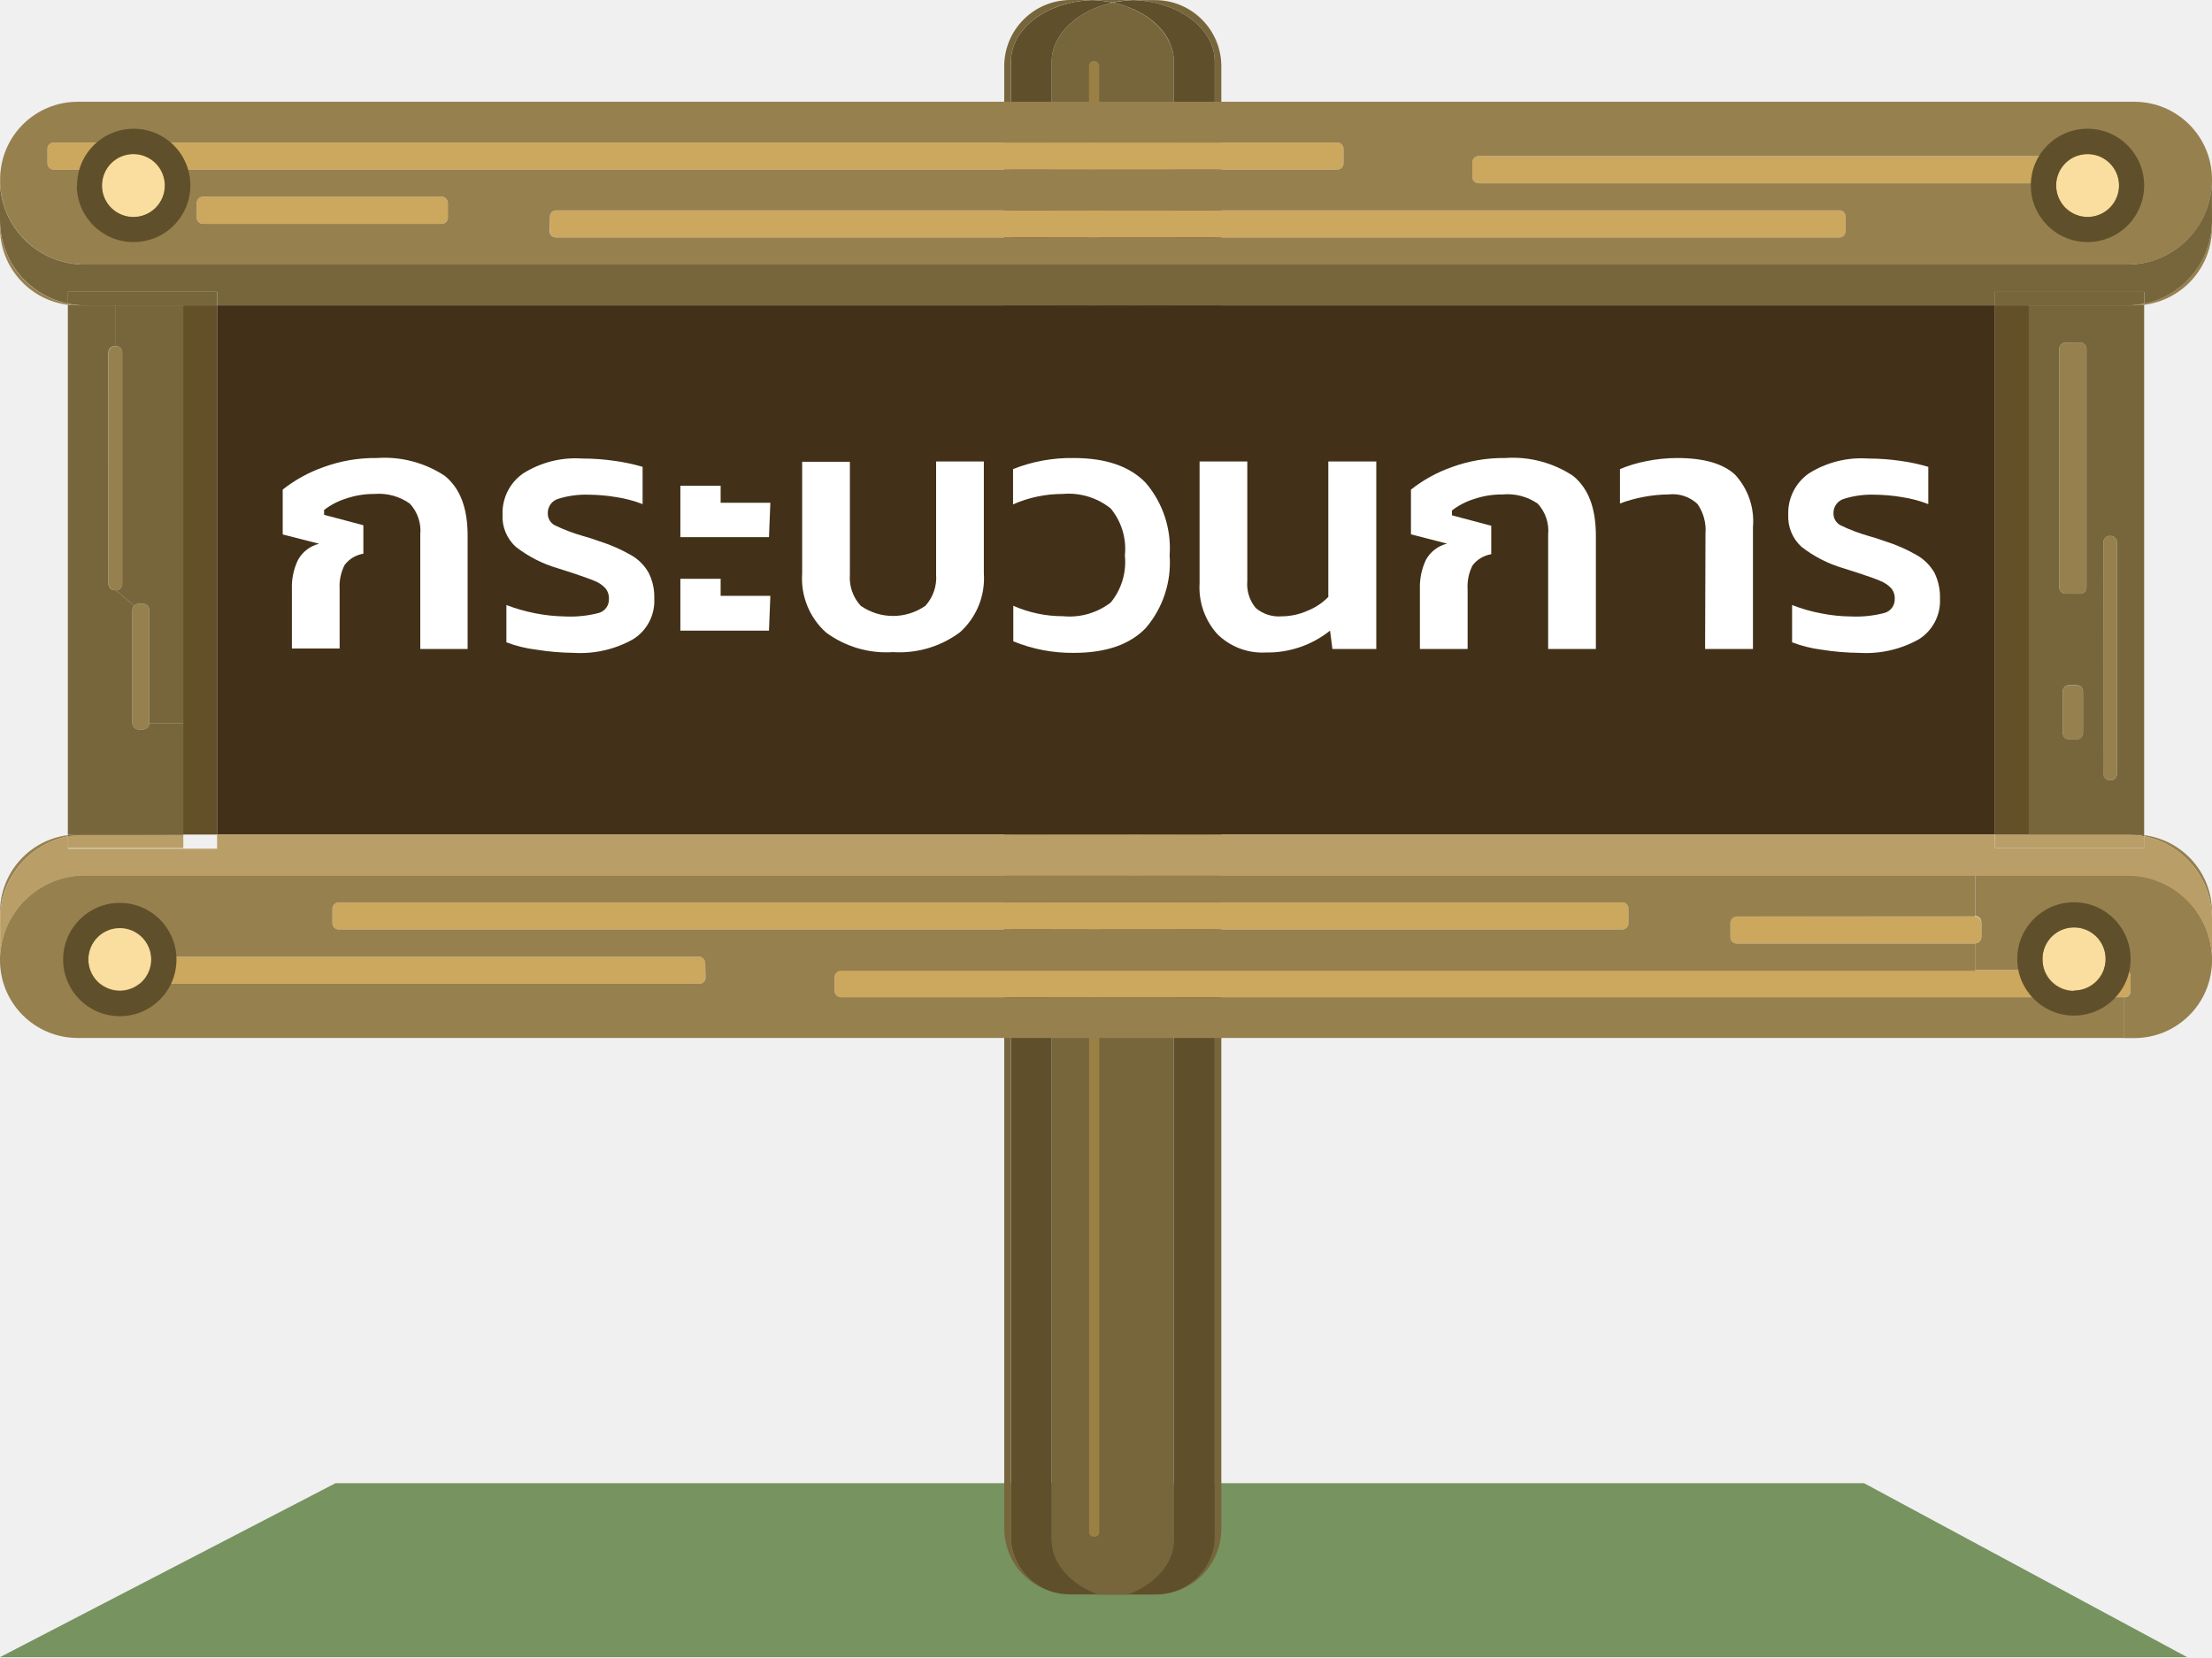
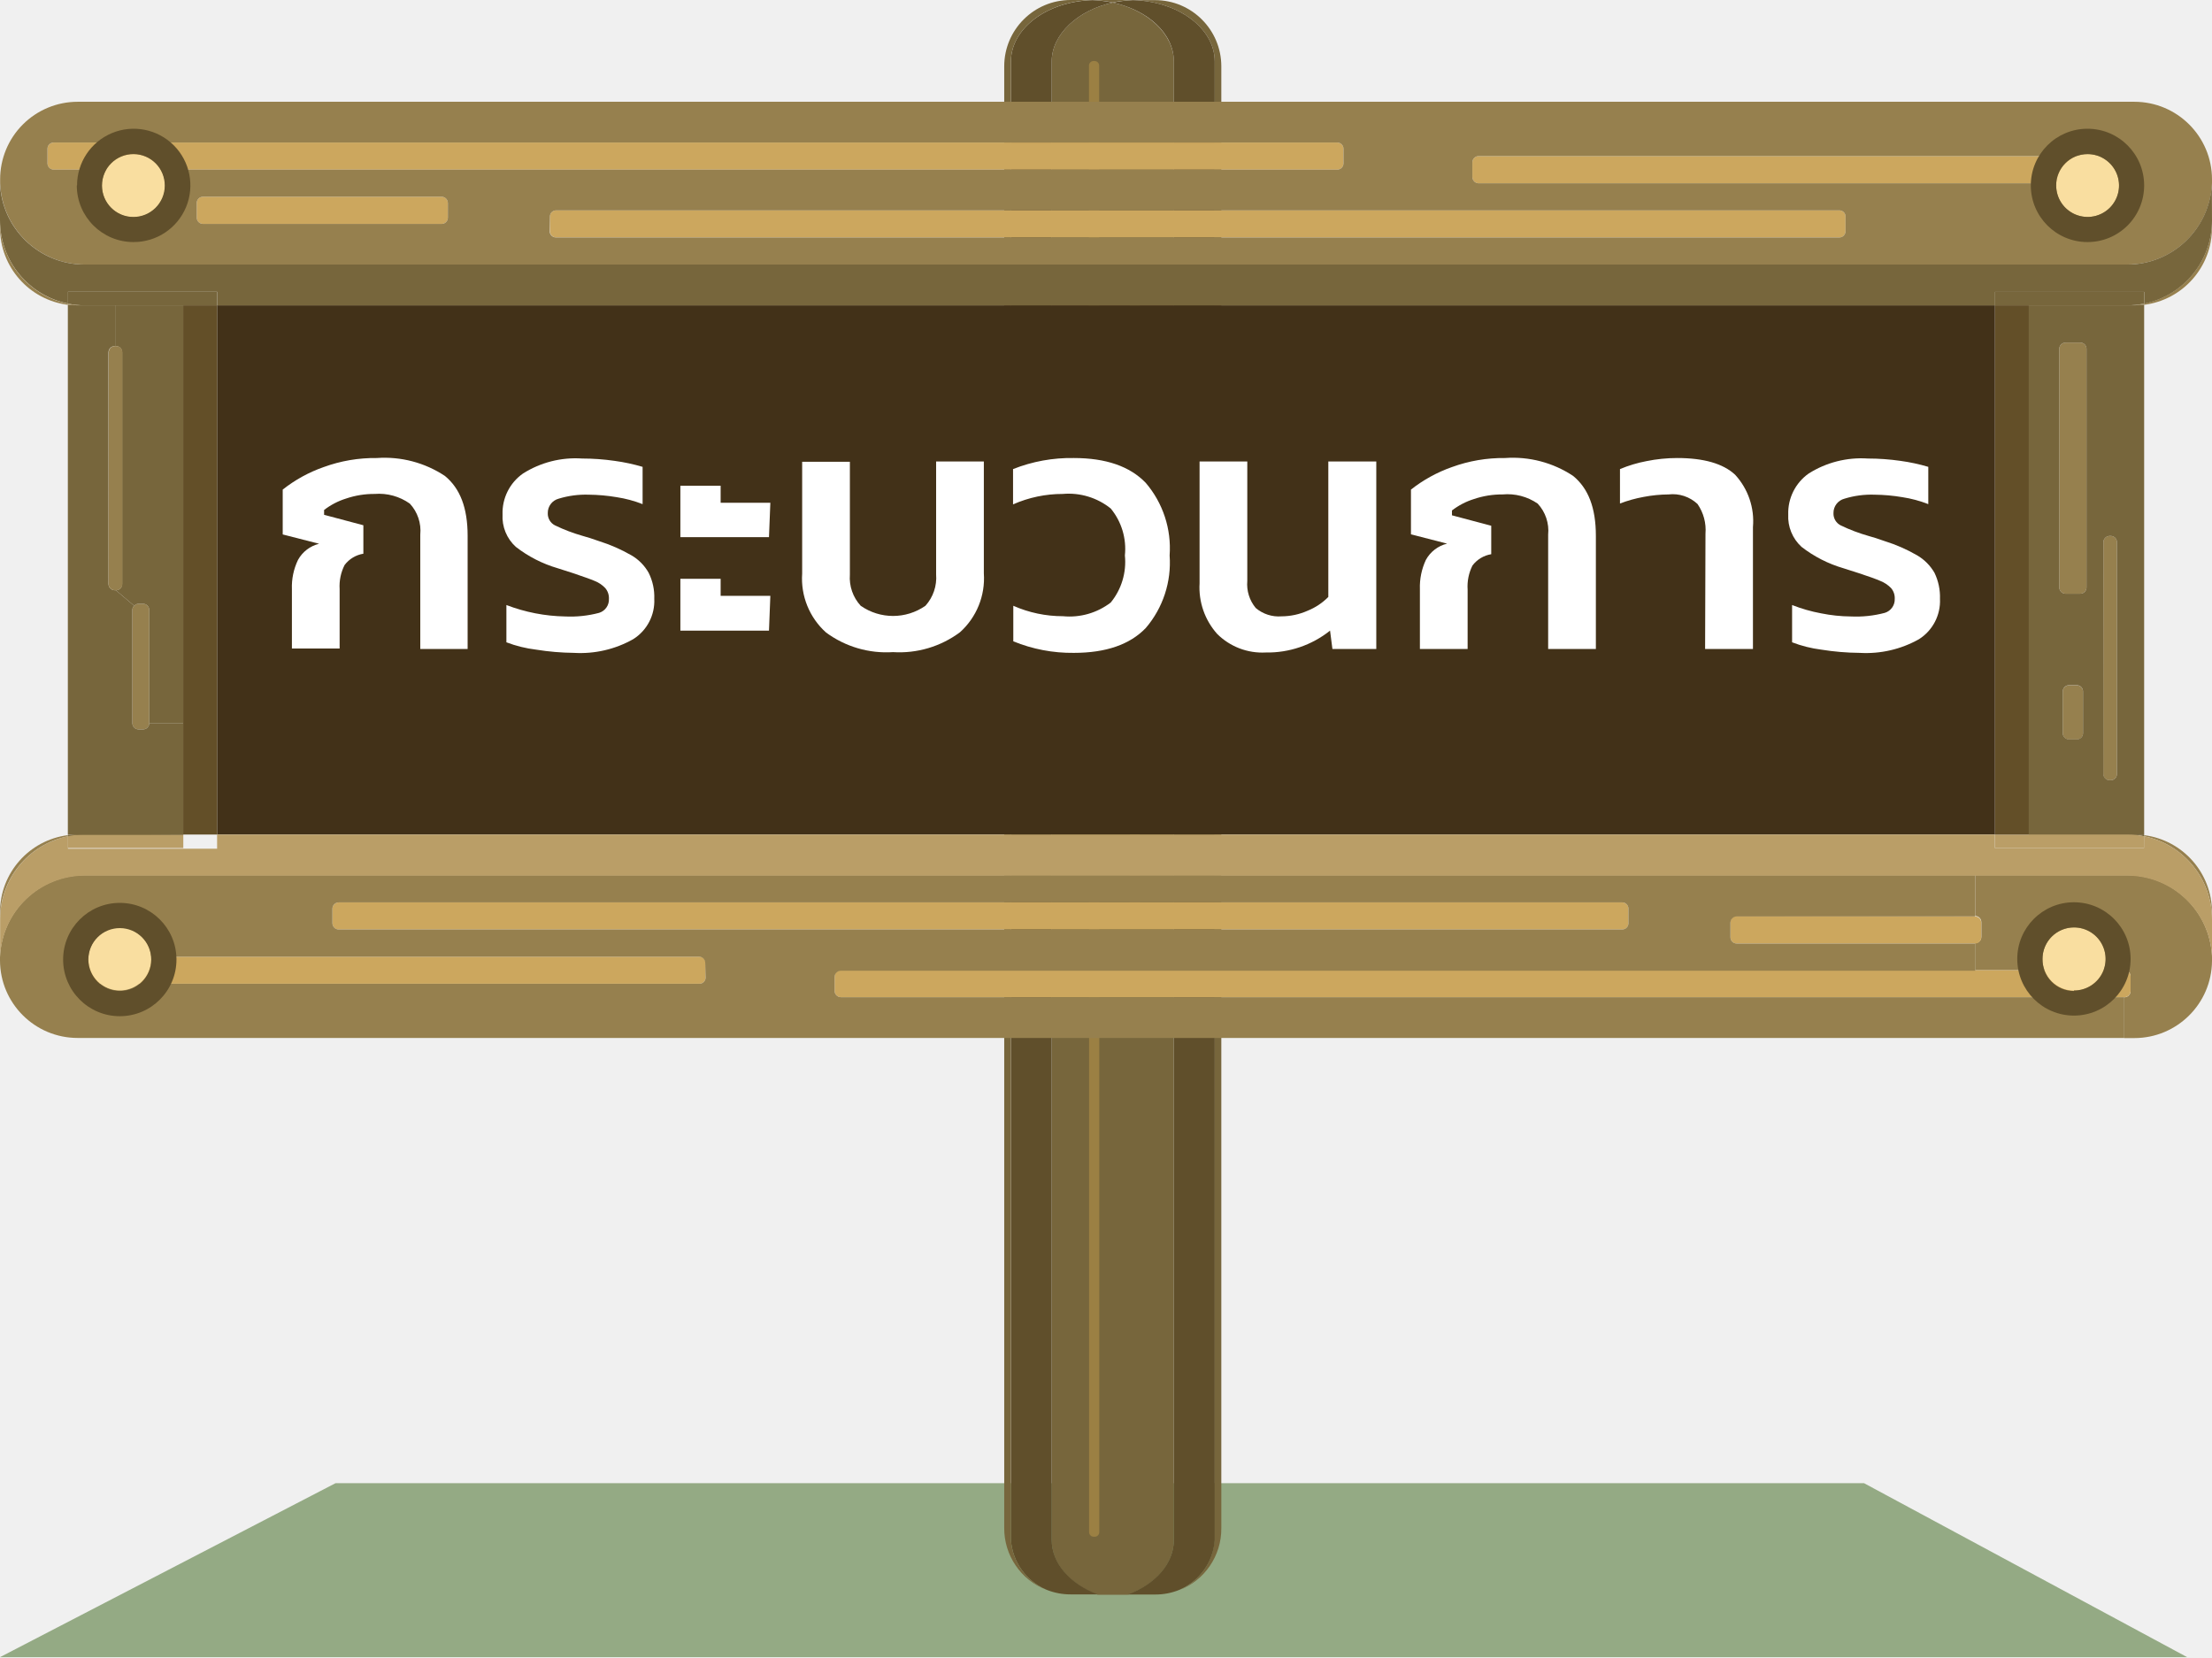
<svg xmlns="http://www.w3.org/2000/svg" viewBox="0 0 178 133.36">
  <defs>
-     <style>.cls-1{fill:#769360;}.cls-2{fill:#77663c;}.cls-3{fill:#604f2b;}.cls-4{fill:#9b8043;}.cls-5{fill:#96804e;}.cls-6{fill:#cca75e;}.cls-7{fill:#ba9e67;}.cls-8{fill:#634f28;}.cls-9{fill:#423118;}.cls-10{fill:#f9dea0;}.cls-11{fill:#fff;}</style>
+     <style>.cls-1{fill:#769360;opacity:0.75;}.cls-2{fill:#77663c;}.cls-3{fill:#604f2b;}.cls-4{fill:#9b8043;}.cls-5{fill:#96804e;}.cls-6{fill:#cca75e;}.cls-7{fill:#ba9e67;}.cls-8{fill:#634f28;}.cls-9{fill:#423118;}.cls-10{fill:#f9dea0;}.cls-11{fill:#fff;}</style>
  </defs>
  <g id="Layer_2" data-name="Layer 2">
    <g id="ป้ายกระบวนการ">
      <polygon class="cls-1" points="176 133.36 0 133.36 27 119.36 150 119.36 176 133.36" />
      <path class="cls-2" d="M98,5.2C98,2.53,95.08.36,91.43.26H93.2a5.33,5.33,0,0,1,5.33,5.33V123.23a5.3,5.3,0,0,1-3.41,5,4.71,4.71,0,0,0,2.86-4Z" transform="translate(-0.25 -0.25)" />
      <path class="cls-2" d="M94.71,5.2v119c0,1.91-1.51,3.57-3.71,4.39H88.6c-2.21-.82-3.72-2.48-3.72-4.39V5.2C84.88,3,87,1.06,89.79.46,92.63,1.06,94.71,3,94.71,5.2Z" transform="translate(-0.25 -0.25)" />
      <path class="cls-3" d="M94.71,5.2c0-2.25-2.08-4.14-4.92-4.74a9.68,9.68,0,0,1,1.64-.2C95.08.36,98,2.53,98,5.2v119a4.71,4.71,0,0,1-2.86,4,5.09,5.09,0,0,1-1.92.37H91c2.2-.82,3.71-2.48,3.71-4.39Z" transform="translate(-0.25 -0.25)" />
      <path class="cls-2" d="M91.16.25h.27a9.68,9.68,0,0,0-1.64.2,9.56,9.56,0,0,0-1.63-.2h3Z" transform="translate(-0.25 -0.25)" />
      <path class="cls-3" d="M84.88,124.17c0,1.91,1.51,3.57,3.72,4.39H86.4a5.14,5.14,0,0,1-1.93-.37,4.72,4.72,0,0,1-2.87-4V5.2c0-2.67,2.91-4.84,6.56-4.94a9.56,9.56,0,0,1,1.63.2C87,1.06,84.88,3,84.88,5.2Z" transform="translate(-0.25 -0.25)" />
      <path class="cls-2" d="M81.06,5.58A5.34,5.34,0,0,1,86.4.25h1.76C84.51.36,81.6,2.53,81.6,5.2v119a4.72,4.72,0,0,0,2.87,4,5.3,5.3,0,0,1-3.41-5Z" transform="translate(-0.25 -0.25)" />
      <rect class="cls-4" x="62.22" y="30.83" width="52.14" height="0.82" rx="0.37" transform="translate(119.28 -57.31) rotate(90)" />
      <rect class="cls-4" x="65.5" y="48.3" width="52.14" height="0.82" rx="0.37" transform="translate(140.03 -43.11) rotate(90)" />
      <rect class="cls-4" x="62.22" y="97.44" width="52.14" height="0.82" rx="0.37" transform="translate(185.9 9.31) rotate(90)" />
      <path class="cls-5" d="M178.25,77v.58A6.25,6.25,0,0,1,172,83.79h-.81V80.51a.5.5,0,0,0,.51-.5V78.83a.5.5,0,0,0-.51-.5h-12V76.14a.49.49,0,0,0,.5-.5V74.46a.5.5,0,0,0-.5-.5V70.68h12.24a6.83,6.83,0,0,1,6.82,6.56C178.24,77.15,178.25,77.06,178.25,77Z" transform="translate(-0.25 -0.25)" />
      <path class="cls-5" d="M178.25,74.23a6.82,6.82,0,0,0-5.46-6.68v-.09a6.25,6.25,0,0,1,5.46,6.2Z" transform="translate(-0.25 -0.25)" />
      <path class="cls-5" d="M172.79,24.68A6.83,6.83,0,0,0,178.25,18v.58a6.25,6.25,0,0,1-5.46,6.2Z" transform="translate(-0.25 -0.25)" />
      <path class="cls-2" d="M172.79,67.46v.09a6.18,6.18,0,0,0-1.37-.14H172A7,7,0,0,1,172.79,67.46Z" transform="translate(-0.25 -0.25)" />
      <path class="cls-5" d="M171.42,24.82a6.18,6.18,0,0,0,1.37-.14v.09a7,7,0,0,1-.79.05Z" transform="translate(-0.25 -0.25)" />
      <path class="cls-6" d="M171.19,78.33a.5.5,0,0,1,.51.5V80a.5.5,0,0,1-.51.5H67.91a.51.51,0,0,1-.5-.5V78.83a.51.51,0,0,1,.5-.5H171.19Z" transform="translate(-0.25 -0.25)" />
      <path class="cls-5" d="M169.51,43.89a.51.51,0,0,1,.5-.51h.09a.5.5,0,0,1,.5.51V62.54a.5.5,0,0,1-.5.5H170a.51.51,0,0,1-.5-.5Z" transform="translate(-0.25 -0.25)" />
      <path class="cls-6" d="M169,15H119.24a.51.51,0,0,1-.51-.5V13.31a.51.51,0,0,1,.51-.5H169a.5.5,0,0,1,.5.5v1.18A.5.5,0,0,1,169,15Z" transform="translate(-0.25 -0.25)" />
      <path class="cls-5" d="M167.65,27.82a.5.5,0,0,1,.5.51V47.52a.5.5,0,0,1-.5.51h-1.18a.51.51,0,0,1-.51-.51V28.33a.51.51,0,0,1,.51-.51Z" transform="translate(-0.25 -0.25)" />
      <path class="cls-5" d="M166.24,55.9a.51.51,0,0,1,.5-.5h.63a.5.5,0,0,1,.5.5v3.36a.49.49,0,0,1-.5.5h-.63a.5.5,0,0,1-.5-.5Z" transform="translate(-0.25 -0.25)" />
      <path class="cls-2" d="M163.51,67.41V24.82H172a7,7,0,0,0,.79-.05V67.46a7,7,0,0,0-.79,0h-8.49Zm6-23.52V62.54a.51.51,0,0,0,.5.5h.09a.5.5,0,0,0,.5-.5V43.89a.5.5,0,0,0-.5-.51H170A.51.51,0,0,0,169.51,43.89Zm-1.64,12a.5.5,0,0,0-.5-.5h-.63a.51.51,0,0,0-.5.5v3.36a.5.5,0,0,0,.5.5h.63a.49.49,0,0,0,.5-.5Zm.28-8.38V28.33a.5.5,0,0,0-.5-.51h-1.18a.51.51,0,0,0-.51.51V47.52a.51.51,0,0,0,.51.51h1.18A.5.5,0,0,0,168.15,47.52Z" transform="translate(-0.25 -0.25)" />
      <path class="cls-7" d="M172.79,68.5h-12V67.41h10.64a6.18,6.18,0,0,1,1.37.14Z" transform="translate(-0.25 -0.25)" />
      <rect class="cls-8" x="160.53" y="24.57" width="2.73" height="42.59" />
      <path class="cls-2" d="M163.51,24.82h-2.73V23.73h12v.95a6.18,6.18,0,0,1-1.37.14Z" transform="translate(-0.25 -0.25)" />
      <rect class="cls-9" x="17.47" y="24.57" width="143.06" height="42.59" />
      <path class="cls-6" d="M159.18,74a.5.5,0,0,1,.5.5v1.18a.49.49,0,0,1-.5.5H140a.5.5,0,0,1-.5-.5V74.46a.51.51,0,0,1,.5-.5Z" transform="translate(-0.25 -0.25)" />
      <path class="cls-6" d="M148.26,17.18a.49.49,0,0,1,.5.5v1.18a.5.5,0,0,1-.5.5H45a.51.51,0,0,1-.5-.5V17.68a.5.5,0,0,1,.5-.5Z" transform="translate(-0.25 -0.25)" />
      <path class="cls-6" d="M130.79,72.87a.5.5,0,0,1,.5.5v1.18a.5.5,0,0,1-.5.5H27.51a.51.51,0,0,1-.51-.5V73.37a.51.51,0,0,1,.51-.5Z" transform="translate(-0.25 -0.25)" />
      <path class="cls-6" d="M107.86,13.9H4.57a.51.51,0,0,1-.5-.5V12.22a.5.5,0,0,1,.5-.5H107.86a.5.5,0,0,1,.5.5V13.4A.5.5,0,0,1,107.86,13.9Z" transform="translate(-0.25 -0.25)" />
      <path class="cls-6" d="M56.53,77.24a.5.5,0,0,1,.5.5v1.18a.5.5,0,0,1-.5.5H6.76a.51.51,0,0,1-.51-.5V77.74a.51.51,0,0,1,.51-.5Z" transform="translate(-0.25 -0.25)" />
      <path class="cls-5" d="M27.51,72.87a.51.51,0,0,0-.51.5v1.18a.51.51,0,0,0,.51.5H130.79a.5.5,0,0,0,.5-.5V73.37a.5.5,0,0,0-.5-.5ZM57,77.74a.5.5,0,0,0-.5-.5H6.76a.51.51,0,0,0-.51.5v1.18a.51.51,0,0,0,.51.5H56.53a.5.5,0,0,0,.5-.5Zm-50-7.06H159.18V74H140a.51.51,0,0,0-.5.5v1.18a.5.5,0,0,0,.5.5h19.2v2.19H67.91a.51.51,0,0,0-.5.5V80a.51.51,0,0,0,.5.5H171.19v3.28H6.5A6.25,6.25,0,0,1,.25,77.54V77c0,.1,0,.19,0,.28A6.83,6.83,0,0,1,7.07,70.68Z" transform="translate(-0.25 -0.25)" />
      <path class="cls-6" d="M35.78,16.08a.51.51,0,0,1,.51.51v1.18a.5.5,0,0,1-.51.5H16.59a.51.51,0,0,1-.51-.5V16.59a.51.51,0,0,1,.51-.51Z" transform="translate(-0.25 -0.25)" />
      <polygon class="cls-8" points="17.47 24.57 17.47 67.16 14.74 67.16 14.74 58.19 14.74 24.57 17.47 24.57" />
      <path class="cls-2" d="M15,24.82H7.07a6.09,6.09,0,0,1-1.36-.14v-.95h12v1.09Z" transform="translate(-0.25 -0.25)" />
      <path class="cls-7" d="M15,67.41V68.5H5.71v-1a6.09,6.09,0,0,1,1.36-.14Z" transform="translate(-0.25 -0.25)" />
      <path class="cls-5" d="M12.26,58.44a.5.5,0,0,1-.5.51H11.4a.51.51,0,0,1-.5-.51V49.35a.43.43,0,0,1,.15-.35.46.46,0,0,1,.35-.16h.36a.5.5,0,0,1,.5.51Z" transform="translate(-0.25 -0.25)" />
      <path class="cls-2" d="M15,24.82V58.44H12.26V49.35a.5.5,0,0,0-.5-.51H11.4a.46.46,0,0,0-.35.16L9.57,47.75a.5.5,0,0,0,.51-.5V28.6a.5.5,0,0,0-.51-.5V24.82Z" transform="translate(-0.25 -0.25)" />
      <path class="cls-2" d="M9.57,47.75,11.05,49a.43.43,0,0,0-.15.35v9.09a.51.51,0,0,0,.5.51h.36a.5.5,0,0,0,.5-.51H15v9H6.5a6.84,6.84,0,0,0-.79,0V24.77a6.84,6.84,0,0,0,.79.05H9.57V28.1H9.49a.51.51,0,0,0-.51.5V47.25a.51.51,0,0,0,.51.5Z" transform="translate(-0.25 -0.25)" />
      <path class="cls-5" d="M9,28.6a.51.51,0,0,1,.51-.5h.08a.5.5,0,0,1,.51.5V47.25a.5.5,0,0,1-.51.5H9.49a.51.51,0,0,1-.51-.5Z" transform="translate(-0.25 -0.25)" />
      <path class="cls-5" d="M7.07,24.82H6.5a6.84,6.84,0,0,1-.79-.05v-.09A6.09,6.09,0,0,0,7.07,24.82Z" transform="translate(-0.25 -0.25)" />
      <path class="cls-2" d="M6.5,67.41h.57a6.09,6.09,0,0,0-1.36.14v-.09A6.84,6.84,0,0,1,6.5,67.41Z" transform="translate(-0.25 -0.25)" />
      <path class="cls-5" d="M119.24,15H169a.5.5,0,0,0,.5-.5V13.31a.5.5,0,0,0-.5-.5H119.24a.51.51,0,0,0-.51.5v1.18A.51.51,0,0,0,119.24,15ZM44.48,18.86a.51.51,0,0,0,.5.5H148.26a.5.5,0,0,0,.5-.5V17.68a.49.49,0,0,0-.5-.5H45a.5.5,0,0,0-.5.5Zm-8.7-2.78H16.59a.51.51,0,0,0-.51.51v1.18a.51.51,0,0,0,.51.5H35.78a.5.5,0,0,0,.51-.5V16.59A.51.51,0,0,0,35.78,16.08ZM4.57,13.9H107.86a.5.5,0,0,0,.5-.5V12.22a.5.5,0,0,0-.5-.5H4.57a.5.5,0,0,0-.5.5V13.4A.51.51,0,0,0,4.57,13.9Zm166.85,7.64H7.07A6.81,6.81,0,0,1,.26,15c0,.09,0,.19,0,.27v-.57A6.24,6.24,0,0,1,6.5,8.44H172a6.25,6.25,0,0,1,6.25,6.25v.57c0-.08,0-.18,0-.27A6.82,6.82,0,0,1,171.42,21.54Z" transform="translate(-0.25 -0.25)" />
      <path class="cls-2" d="M178.25,18a6.83,6.83,0,0,1-5.46,6.69v-.95h-12v1.09H17.72V23.73h-12v.95A6.83,6.83,0,0,1,.25,18V15.26c0-.08,0-.18,0-.27a6.81,6.81,0,0,0,6.81,6.55H171.42A6.82,6.82,0,0,0,178.24,15c0,.09,0,.19,0,.27Z" transform="translate(-0.25 -0.25)" />
      <path class="cls-7" d="M172.79,67.55a6.82,6.82,0,0,1,5.46,6.68V77c0,.1,0,.19,0,.28a6.83,6.83,0,0,0-6.82-6.56H7.07A6.83,6.83,0,0,0,.26,77.24c0-.09,0-.18,0-.28V74.23a6.82,6.82,0,0,1,5.46-6.68v1h12V67.41H160.78V68.5h12Z" transform="translate(-0.25 -0.25)" />
      <path class="cls-5" d="M.25,18a6.83,6.83,0,0,0,5.46,6.69v.09a6.25,6.25,0,0,1-5.46-6.2Z" transform="translate(-0.25 -0.25)" />
      <path class="cls-5" d="M5.71,67.55A6.82,6.82,0,0,0,.25,74.23v-.57a6.25,6.25,0,0,1,5.46-6.2Z" transform="translate(-0.25 -0.25)" />
      <path class="cls-10" d="M11,12.65a2.54,2.54,0,1,1-2.54,2.53A2.52,2.52,0,0,1,11,12.65Z" transform="translate(-0.25 -0.25)" />
      <path class="cls-3" d="M8.45,15.18A2.53,2.53,0,1,0,11,12.65,2.54,2.54,0,0,0,8.45,15.18Zm-2,0A4.56,4.56,0,1,1,11,19.73,4.56,4.56,0,0,1,6.43,15.18Z" transform="translate(-0.25 -0.25)" />
      <path class="cls-10" d="M9.89,74.9a2.53,2.53,0,1,1-2.53,2.52A2.53,2.53,0,0,1,9.89,74.9Z" transform="translate(-0.25 -0.25)" />
      <path class="cls-3" d="M9.89,80a2.53,2.53,0,1,0-2.53-2.54A2.54,2.54,0,0,0,9.89,80Zm4.56-2.54a4.56,4.56,0,1,1-4.56-4.55A4.56,4.56,0,0,1,14.45,77.42Z" transform="translate(-0.25 -0.25)" />
      <path class="cls-10" d="M168.23,12.65a2.53,2.53,0,1,1-2.52,2.53A2.53,2.53,0,0,1,168.23,12.65Z" transform="translate(-0.25 -0.25)" />
      <path class="cls-3" d="M168.23,19.73a4.56,4.56,0,1,1,4.56-4.55A4.55,4.55,0,0,1,168.23,19.73Zm-2.52-4.55a2.53,2.53,0,1,0,2.52-2.53A2.52,2.52,0,0,0,165.71,15.18Z" transform="translate(-0.25 -0.25)" />
      <path class="cls-10" d="M167.14,74.89a2.54,2.54,0,1,1-2.53,2.53A2.53,2.53,0,0,1,167.14,74.89Z" transform="translate(-0.25 -0.25)" />
      <path class="cls-3" d="M167.14,72.86a4.56,4.56,0,1,1-4.56,4.56A4.56,4.56,0,0,1,167.14,72.86Zm0,7.1a2.54,2.54,0,1,0-2.53-2.54A2.53,2.53,0,0,0,167.14,80Z" transform="translate(-0.25 -0.25)" />
      <path class="cls-11" d="M23.74,47.67a5,5,0,0,1,.49-2.36,2.65,2.65,0,0,1,1.7-1.3L23,43.26V39.65a11.33,11.33,0,0,1,3.29-1.81,12,12,0,0,1,4.28-.73,8.79,8.79,0,0,1,5.48,1.44c1.22,1,1.83,2.56,1.83,4.82v9.11H34.07v-9.2a3.21,3.21,0,0,0-.84-2.5A4.29,4.29,0,0,0,30.4,40a7,7,0,0,0-2.3.37,5.66,5.66,0,0,0-1.77.92v.39l3.16.84v2.29a2.37,2.37,0,0,0-1.51.91,3.75,3.75,0,0,0-.4,1.94v4.78H23.74Z" transform="translate(-0.25 -0.25)" />
      <path class="cls-11" d="M43.39,52.53A10.11,10.11,0,0,1,41,51.94v-3a13.87,13.87,0,0,0,4.73.92,9,9,0,0,0,2.73-.29,1.12,1.12,0,0,0,.79-1.13,1.24,1.24,0,0,0-.3-.87,2.34,2.34,0,0,0-.85-.57c-.37-.16-1-.37-1.75-.63l-1.22-.39a10.13,10.13,0,0,1-3.37-1.72,3.27,3.27,0,0,1-1.07-2.61,3.87,3.87,0,0,1,1.64-3.29,7.89,7.89,0,0,1,4.76-1.21,18.4,18.4,0,0,1,2.63.19,15.25,15.25,0,0,1,2.24.48v3a9.71,9.71,0,0,0-2.09-.56,14.29,14.29,0,0,0-2.24-.2,7.45,7.45,0,0,0-2.42.32,1.18,1.18,0,0,0-.88,1.16,1.06,1.06,0,0,0,.6,1,14,14,0,0,0,2.22.84c.34.09.78.23,1.31.42a13.11,13.11,0,0,1,2.6,1.14,3.74,3.74,0,0,1,1.39,1.41,4.34,4.34,0,0,1,.45,2.09,3.63,3.63,0,0,1-1.7,3.25,8.64,8.64,0,0,1-4.76,1.1A20.43,20.43,0,0,1,43.39,52.53Z" transform="translate(-0.25 -0.25)" />
      <path class="cls-11" d="M55,39.34h3.24v1.37h4l-.11,2.77H55Zm0,7.49h3.24V48.2h4L62.13,51H55Z" transform="translate(-0.25 -0.25)" />
      <path class="cls-11" d="M66.72,51.15a5.83,5.83,0,0,1-1.92-4.74v-9h3.84v9.08A3.34,3.34,0,0,0,69.51,49a4.55,4.55,0,0,0,5.21,0,3.38,3.38,0,0,0,.86-2.53V37.39h3.84v9a5.83,5.83,0,0,1-1.92,4.74,8.16,8.16,0,0,1-5.39,1.6A8.17,8.17,0,0,1,66.72,51.15Z" transform="translate(-0.25 -0.25)" />
      <path class="cls-11" d="M81.79,51.86V49a9.88,9.88,0,0,0,4,.84,5.45,5.45,0,0,0,3.84-1.1,5.16,5.16,0,0,0,1.14-3.79,5.11,5.11,0,0,0-1.14-3.78A5.41,5.41,0,0,0,85.77,40a9.88,9.88,0,0,0-4,.84V38a12.66,12.66,0,0,1,4.89-.89q3.87,0,5.79,2a8.09,8.09,0,0,1,1.92,5.84,8.08,8.08,0,0,1-1.92,5.84q-1.92,2-5.79,2A12.47,12.47,0,0,1,81.79,51.86Z" transform="translate(-0.25 -0.25)" />
      <path class="cls-11" d="M98.2,51.27a5.61,5.61,0,0,1-1.42-4.08v-9.8h3.84V47a3,3,0,0,0,.68,2.18,2.86,2.86,0,0,0,2.08.67,5.21,5.21,0,0,0,2.09-.45,4.92,4.92,0,0,0,1.67-1.11V37.39H111V52.48h-3.53L107.28,51a8.06,8.06,0,0,1-5.18,1.76A5.15,5.15,0,0,1,98.2,51.27Z" transform="translate(-0.25 -0.25)" />
      <path class="cls-11" d="M114.51,47.67a5.14,5.14,0,0,1,.48-2.36A2.65,2.65,0,0,1,116.7,44l-2.91-.75V39.65a11.47,11.47,0,0,1,3.29-1.81,12.06,12.06,0,0,1,4.28-.73,8.77,8.77,0,0,1,5.48,1.44c1.22,1,1.83,2.56,1.83,4.82v9.11h-3.84v-9.2a3.21,3.21,0,0,0-.84-2.5,4.29,4.29,0,0,0-2.83-.74,7,7,0,0,0-2.3.37,5.66,5.66,0,0,0-1.77.92v.39l3.16.84v2.29a2.37,2.37,0,0,0-1.51.91,3.76,3.76,0,0,0-.39,1.94v4.78h-3.84Z" transform="translate(-0.25 -0.25)" />
      <path class="cls-11" d="M137.49,43.2a3.67,3.67,0,0,0-.64-2.39,2.92,2.92,0,0,0-2.34-.77,11,11,0,0,0-2,.2,10.67,10.67,0,0,0-1.9.53V38a10.6,10.6,0,0,1,2.13-.64,12.42,12.42,0,0,1,2.48-.25c2.14,0,3.69.45,4.65,1.34a5.51,5.51,0,0,1,1.44,4.22v9.81h-3.85Z" transform="translate(-0.25 -0.25)" />
      <path class="cls-11" d="M146.81,52.53a10.11,10.11,0,0,1-2.35-.59v-3a12.72,12.72,0,0,0,2.34.67,12.54,12.54,0,0,0,2.39.25,9,9,0,0,0,2.73-.29,1.13,1.13,0,0,0,.8-1.13,1.24,1.24,0,0,0-.3-.87,2.48,2.48,0,0,0-.86-.57c-.37-.16-.95-.37-1.75-.63l-1.22-.39a10.13,10.13,0,0,1-3.37-1.72,3.3,3.3,0,0,1-1.07-2.61,3.89,3.89,0,0,1,1.64-3.29,7.91,7.91,0,0,1,4.76-1.21,18.54,18.54,0,0,1,2.64.19,15.08,15.08,0,0,1,2.23.48v3a9.71,9.71,0,0,0-2.09-.56,14.18,14.18,0,0,0-2.24-.2,7.34,7.34,0,0,0-2.41.32,1.18,1.18,0,0,0-.89,1.16,1.06,1.06,0,0,0,.6,1,14,14,0,0,0,2.22.84c.34.09.78.23,1.31.42a12.85,12.85,0,0,1,2.6,1.14,3.85,3.85,0,0,1,1.4,1.41,4.46,4.46,0,0,1,.44,2.09,3.64,3.64,0,0,1-1.69,3.25,8.68,8.68,0,0,1-4.77,1.1A20.43,20.43,0,0,1,146.81,52.53Z" transform="translate(-0.25 -0.25)" />
    </g>
  </g>
</svg>
